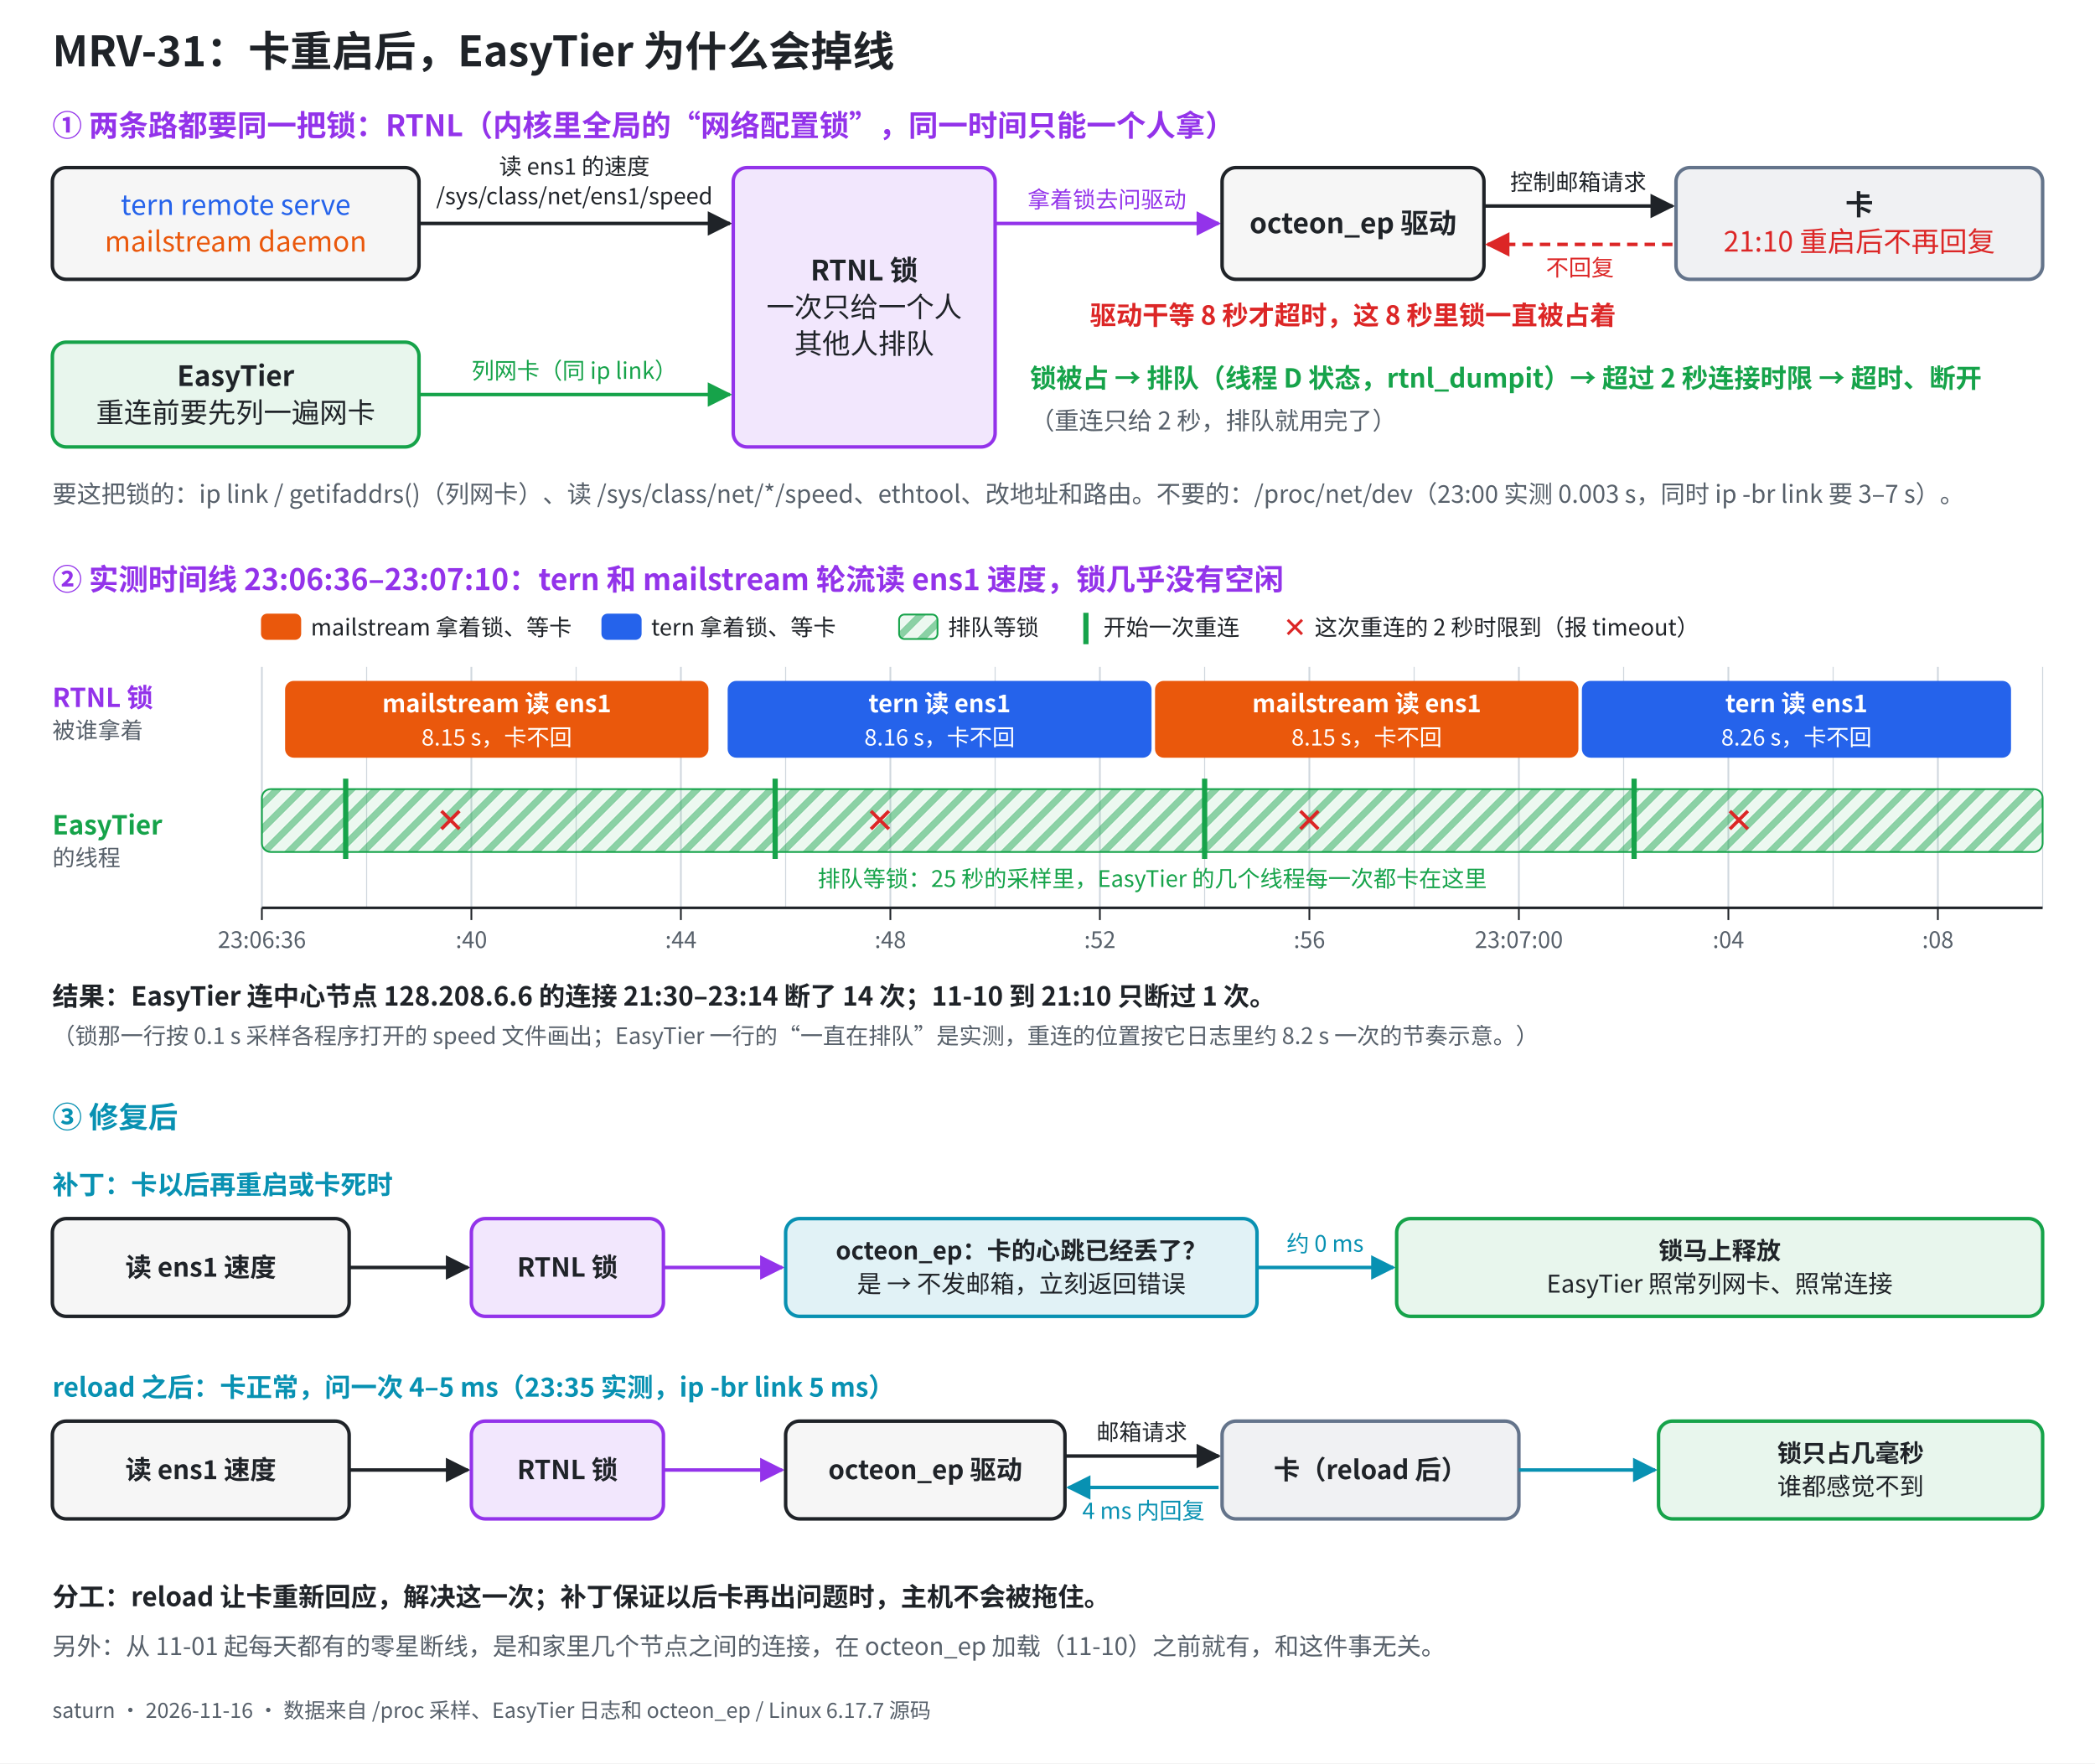
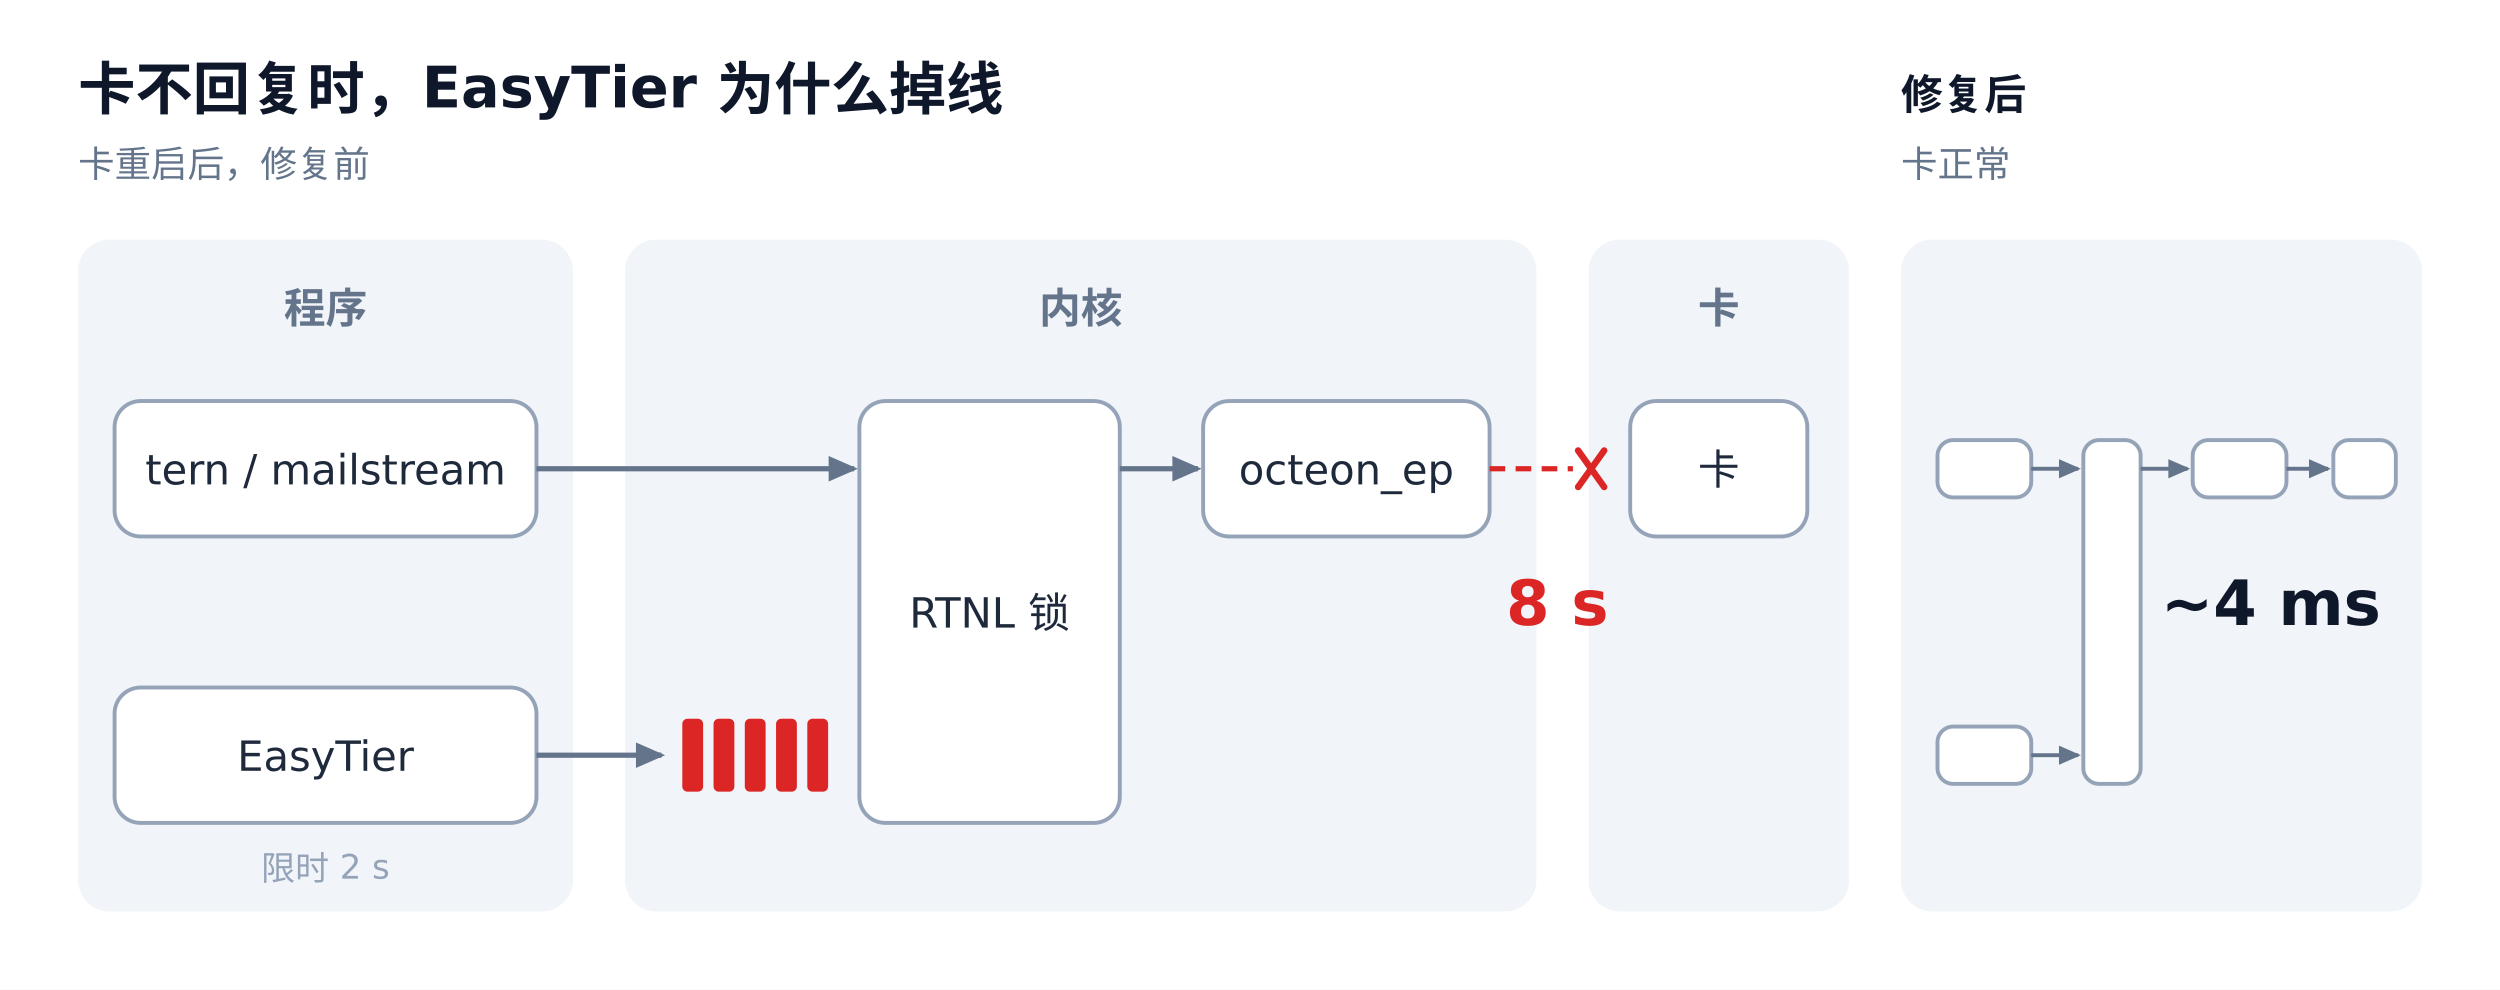
- <svg xmlns="http://www.w3.org/2000/svg" width="1200" height="1010" viewBox="0 0 1200 1010" font-family="Noto Sans CJK SC, Droid Sans Fallback, DejaVu Sans, sans-serif">
+ <svg xmlns="http://www.w3.org/2000/svg" width="960" height="380" viewBox="0 0 960 380" font-family="Droid Sans Fallback, DejaVu Sans, sans-serif">
  <defs>
-     <marker id="a-2563eb" viewBox="0 0 10 10" refX="9" refY="5" markerWidth="7" markerHeight="7" orient="auto-start-reverse">
-       <path d="M0,0 L10,5 L0,10 z" fill="#2563eb" />
+     <marker id="head" viewBox="0 0 10 10" refX="8" refY="5" markerWidth="7" markerHeight="7" orient="auto">
+       <path d="M 1 1.5 L 9 5 L 1 8.5 z" fill="#64748b" />
    </marker>
-     <marker id="a-ea580c" viewBox="0 0 10 10" refX="9" refY="5" markerWidth="7" markerHeight="7" orient="auto-start-reverse">
-       <path d="M0,0 L10,5 L0,10 z" fill="#ea580c" />
-     </marker>
-     <marker id="a-9333ea" viewBox="0 0 10 10" refX="9" refY="5" markerWidth="7" markerHeight="7" orient="auto-start-reverse">
-       <path d="M0,0 L10,5 L0,10 z" fill="#9333ea" />
-     </marker>
-     <marker id="a-64748b" viewBox="0 0 10 10" refX="9" refY="5" markerWidth="7" markerHeight="7" orient="auto-start-reverse">
-       <path d="M0,0 L10,5 L0,10 z" fill="#64748b" />
-     </marker>
-     <marker id="a-16a34a" viewBox="0 0 10 10" refX="9" refY="5" markerWidth="7" markerHeight="7" orient="auto-start-reverse">
-       <path d="M0,0 L10,5 L0,10 z" fill="#16a34a" />
-     </marker>
-     <marker id="a-dc2626" viewBox="0 0 10 10" refX="9" refY="5" markerWidth="7" markerHeight="7" orient="auto-start-reverse">
-       <path d="M0,0 L10,5 L0,10 z" fill="#dc2626" />
-     </marker>
-     <marker id="a-0891b2" viewBox="0 0 10 10" refX="9" refY="5" markerWidth="7" markerHeight="7" orient="auto-start-reverse">
-       <path d="M0,0 L10,5 L0,10 z" fill="#0891b2" />
-     </marker>
-     <marker id="a-1f2328" viewBox="0 0 10 10" refX="9" refY="5" markerWidth="7" markerHeight="7" orient="auto-start-reverse">
-       <path d="M0,0 L10,5 L0,10 z" fill="#1f2328" />
-     </marker>
-     <marker id="a-57606a" viewBox="0 0 10 10" refX="9" refY="5" markerWidth="7" markerHeight="7" orient="auto-start-reverse">
-       <path d="M0,0 L10,5 L0,10 z" fill="#57606a" />
-     </marker>
-     <marker id="a-d0d7de" viewBox="0 0 10 10" refX="9" refY="5" markerWidth="7" markerHeight="7" orient="auto-start-reverse">
-       <path d="M0,0 L10,5 L0,10 z" fill="#d0d7de" />
-     </marker>
-     <pattern id="hatch" patternUnits="userSpaceOnUse" width="10" height="10" patternTransform="rotate(45)">
-       <rect width="10" height="10" fill="#16a34a" fill-opacity="0.08" />
-       <rect width="4" height="10" fill="#16a34a" fill-opacity="0.45" />
-     </pattern>
  </defs>
-   <rect width="1200" height="1010" fill="#ffffff" />
-   <text x="30" y="38" font-size="24" fill="#1f2328" text-anchor="start" font-weight="bold">MRV-31：卡重启后，EasyTier 为什么会掉线</text>
-   <text x="30" y="78" font-size="17" fill="#9333ea" text-anchor="start" font-weight="bold">① 两条路都要同一把锁：RTNL（内核里全局的“网络配置锁”，同一时间只能一个人拿）</text>
-   <rect x="30" y="96" width="210" height="64" rx="8" fill="#1f2328" fill-opacity="0.04" stroke="#1f2328" stroke-width="2" />
-   <text x="135" y="123.1" font-size="16" fill="#2563eb" text-anchor="middle" font-weight="normal">tern remote serve</text>
-   <text x="135" y="144.1" font-size="16" fill="#ea580c" text-anchor="middle" font-weight="normal">mailstream daemon</text>
-   <line x1="240" y1="128" x2="418" y2="128" stroke="#1f2328" stroke-width="2" marker-end="url(#a-1f2328)" />
-   <text x="329" y="100" font-size="13" fill="#1f2328" text-anchor="middle" font-weight="normal">读 ens1 的速度</text>
-   <text x="329" y="117" font-size="13" fill="#1f2328" text-anchor="middle" font-weight="normal">/sys/class/net/ens1/speed</text>
-   <rect x="420" y="96" width="150" height="160" rx="8" fill="#9333ea" fill-opacity="0.12" stroke="#9333ea" stroke-width="2" />
-   <text x="495" y="160.6" font-size="16" fill="#1f2328" text-anchor="middle" font-weight="bold">RTNL 锁</text>
-   <text x="495" y="181.6" font-size="16" fill="#1f2328" text-anchor="middle" font-weight="normal">一次只给一个人</text>
-   <text x="495" y="202.6" font-size="16" fill="#1f2328" text-anchor="middle" font-weight="normal">其他人排队</text>
-   <line x1="570" y1="128" x2="698" y2="128" stroke="#9333ea" stroke-width="2" marker-end="url(#a-9333ea)" />
-   <text x="634" y="119" font-size="13" fill="#9333ea" text-anchor="middle" font-weight="normal">拿着锁去问驱动</text>
-   <rect x="700" y="96" width="150" height="64" rx="8" fill="#1f2328" fill-opacity="0.04" stroke="#1f2328" stroke-width="2" />
-   <text x="775" y="133.6" font-size="16" fill="#1f2328" text-anchor="middle" font-weight="bold">octeon_ep 驱动</text>
-   <line x1="850" y1="118" x2="958" y2="118" stroke="#1f2328" stroke-width="2" marker-end="url(#a-1f2328)" />
-   <text x="904" y="109" font-size="13" fill="#1f2328" text-anchor="middle" font-weight="normal">控制邮箱请求</text>
-   <line x1="958" y1="140" x2="852" y2="140" stroke="#dc2626" stroke-width="2" stroke-dasharray="6 4" marker-end="url(#a-dc2626)" />
-   <text x="905" y="158" font-size="13" fill="#dc2626" text-anchor="middle" font-weight="normal">不回复</text>
-   <rect x="960" y="96" width="210" height="64" rx="8" fill="#64748b" fill-opacity="0.1" stroke="#64748b" stroke-width="2" />
-   <text x="1065" y="123.1" font-size="16" fill="#1f2328" text-anchor="middle" font-weight="bold">卡</text>
-   <text x="1065" y="144.1" font-size="16" fill="#dc2626" text-anchor="middle" font-weight="normal">21:10 重启后不再回复</text>
-   <text x="775" y="186" font-size="15" fill="#dc2626" text-anchor="middle" font-weight="bold">驱动干等 8 秒才超时，这 8 秒里锁一直被占着</text>
-   <rect x="30" y="196" width="210" height="60" rx="8" fill="#16a34a" fill-opacity="0.1" stroke="#16a34a" stroke-width="2" />
-   <text x="135" y="221.1" font-size="16" fill="#1f2328" text-anchor="middle" font-weight="bold">EasyTier</text>
-   <text x="135" y="242.1" font-size="16" fill="#1f2328" text-anchor="middle" font-weight="normal">重连前要先列一遍网卡</text>
-   <line x1="240" y1="226" x2="418" y2="226" stroke="#16a34a" stroke-width="2" marker-end="url(#a-16a34a)" />
-   <text x="329" y="217" font-size="13" fill="#16a34a" text-anchor="middle" font-weight="normal">列网卡（同 ip link）</text>
-   <text x="590" y="222" font-size="15" fill="#16a34a" text-anchor="start" font-weight="bold">锁被占 → 排队（线程 D 状态，rtnl_dumpit）→ 超过 2 秒连接时限 → 超时、断开</text>
-   <text x="590" y="246" font-size="14" fill="#57606a" text-anchor="start" font-weight="normal">（重连只给 2 秒，排队就用完了）</text>
-   <text x="30" y="288" font-size="14" fill="#57606a" text-anchor="start" font-weight="normal">要这把锁的：ip link / getifaddrs()（列网卡）、读 /sys/class/net/*/speed、ethtool、改地址和路由。不要的：/proc/net/dev（23:00 实测 0.003 s，同时 ip -br link 要 3–7 s）。</text>
-   <text x="30" y="338" font-size="17" fill="#9333ea" text-anchor="start" font-weight="bold">② 实测时间线 23:06:36–23:07:10：tern 和 mailstream 轮流读 ens1 速度，锁几乎没有空闲</text>
-   <rect x="150" y="352" width="22" height="14" rx="3" fill="#ea580c" stroke="#ea580c" />
-   <text x="178" y="364" font-size="13" fill="#1f2328" text-anchor="start" font-weight="normal">mailstream 拿着锁、等卡</text>
-   <rect x="345" y="352" width="22" height="14" rx="3" fill="#2563eb" stroke="#2563eb" />
-   <text x="373" y="364" font-size="13" fill="#1f2328" text-anchor="start" font-weight="normal">tern 拿着锁、等卡</text>
-   <rect x="515" y="352" width="22" height="14" rx="3" fill="url(#hatch)" stroke="#16a34a" />
-   <text x="543" y="364" font-size="13" fill="#1f2328" text-anchor="start" font-weight="normal">排队等锁</text>
-   <line x1="622" y1="351" x2="622" y2="369" stroke="#16a34a" stroke-width="3" />
-   <text x="632" y="364" font-size="13" fill="#1f2328" text-anchor="start" font-weight="normal">开始一次重连</text>
-   <text x="735" y="365" font-size="16" fill="#dc2626" font-weight="bold">✕</text>
-   <text x="753" y="364" font-size="13" fill="#1f2328" text-anchor="start" font-weight="normal">这次重连的 2 秒时限到（报 timeout）</text>
-   <line x1="150" y1="382" x2="150" y2="520" stroke="#d0d7de" stroke-width="1" />
-   <line x1="210" y1="382" x2="210" y2="520" stroke="#d0d7de" stroke-width="0.6" />
-   <line x1="270" y1="382" x2="270" y2="520" stroke="#d0d7de" stroke-width="1" />
-   <line x1="330" y1="382" x2="330" y2="520" stroke="#d0d7de" stroke-width="0.6" />
-   <line x1="390" y1="382" x2="390" y2="520" stroke="#d0d7de" stroke-width="1" />
-   <line x1="450" y1="382" x2="450" y2="520" stroke="#d0d7de" stroke-width="0.6" />
-   <line x1="510" y1="382" x2="510" y2="520" stroke="#d0d7de" stroke-width="1" />
-   <line x1="570" y1="382" x2="570" y2="520" stroke="#d0d7de" stroke-width="0.6" />
-   <line x1="630" y1="382" x2="630" y2="520" stroke="#d0d7de" stroke-width="1" />
-   <line x1="690" y1="382" x2="690" y2="520" stroke="#d0d7de" stroke-width="0.6" />
-   <line x1="750" y1="382" x2="750" y2="520" stroke="#d0d7de" stroke-width="1" />
-   <line x1="810" y1="382" x2="810" y2="520" stroke="#d0d7de" stroke-width="0.6" />
-   <line x1="870" y1="382" x2="870" y2="520" stroke="#d0d7de" stroke-width="1" />
-   <line x1="930" y1="382" x2="930" y2="520" stroke="#d0d7de" stroke-width="0.6" />
-   <line x1="990" y1="382" x2="990" y2="520" stroke="#d0d7de" stroke-width="1" />
-   <line x1="1050" y1="382" x2="1050" y2="520" stroke="#d0d7de" stroke-width="0.6" />
-   <line x1="1110" y1="382" x2="1110" y2="520" stroke="#d0d7de" stroke-width="1" />
-   <line x1="1170" y1="382" x2="1170" y2="520" stroke="#d0d7de" stroke-width="0.6" />
-   <line x1="150" y1="520" x2="1170" y2="520" stroke="#1f2328" stroke-width="1.5" />
-   <line x1="150" y1="520" x2="150" y2="527" stroke="#1f2328" />
-   <text x="150" y="543" font-size="13" fill="#57606a" text-anchor="middle" font-weight="normal">23:06:36</text>
-   <line x1="270" y1="520" x2="270" y2="527" stroke="#1f2328" />
-   <text x="270" y="543" font-size="13" fill="#57606a" text-anchor="middle" font-weight="normal">:40</text>
-   <line x1="390" y1="520" x2="390" y2="527" stroke="#1f2328" />
-   <text x="390" y="543" font-size="13" fill="#57606a" text-anchor="middle" font-weight="normal">:44</text>
-   <line x1="510" y1="520" x2="510" y2="527" stroke="#1f2328" />
-   <text x="510" y="543" font-size="13" fill="#57606a" text-anchor="middle" font-weight="normal">:48</text>
-   <line x1="630" y1="520" x2="630" y2="527" stroke="#1f2328" />
-   <text x="630" y="543" font-size="13" fill="#57606a" text-anchor="middle" font-weight="normal">:52</text>
-   <line x1="750" y1="520" x2="750" y2="527" stroke="#1f2328" />
-   <text x="750" y="543" font-size="13" fill="#57606a" text-anchor="middle" font-weight="normal">:56</text>
-   <line x1="870" y1="520" x2="870" y2="527" stroke="#1f2328" />
-   <text x="870" y="543" font-size="13" fill="#57606a" text-anchor="middle" font-weight="normal">23:07:00</text>
-   <line x1="990" y1="520" x2="990" y2="527" stroke="#1f2328" />
-   <text x="990" y="543" font-size="13" fill="#57606a" text-anchor="middle" font-weight="normal">:04</text>
-   <line x1="1110" y1="520" x2="1110" y2="527" stroke="#1f2328" />
-   <text x="1110" y="543" font-size="13" fill="#57606a" text-anchor="middle" font-weight="normal">:08</text>
-   <text x="30" y="405" font-size="15" fill="#9333ea" text-anchor="start" font-weight="bold">RTNL 锁</text>
-   <text x="30" y="423" font-size="13" fill="#57606a" text-anchor="start" font-weight="normal">被谁拿着</text>
-   <text x="30" y="478" font-size="15" fill="#16a34a" text-anchor="start" font-weight="bold">EasyTier</text>
-   <text x="30" y="496" font-size="13" fill="#57606a" text-anchor="start" font-weight="normal">的线程</text>
-   <rect x="163.3" y="390" width="242.5" height="44" rx="5" fill="#ea580c" />
-   <text x="284.55" y="408" font-size="14" fill="#ffffff" text-anchor="middle" font-weight="bold">mailstream 读 ens1</text>
-   <text x="284.55" y="427" font-size="13" fill="#ffffff" text-anchor="middle" font-weight="normal">8.15 s，卡不回</text>
-   <rect x="416.8" y="390" width="242.8" height="44" rx="5" fill="#2563eb" />
-   <text x="538.2" y="408" font-size="14" fill="#ffffff" text-anchor="middle" font-weight="bold">tern 读 ens1</text>
-   <text x="538.2" y="427" font-size="13" fill="#ffffff" text-anchor="middle" font-weight="normal">8.16 s，卡不回</text>
-   <rect x="661.6" y="390" width="242.5" height="44" rx="5" fill="#ea580c" />
-   <text x="782.85" y="408" font-size="14" fill="#ffffff" text-anchor="middle" font-weight="bold">mailstream 读 ens1</text>
-   <text x="782.85" y="427" font-size="13" fill="#ffffff" text-anchor="middle" font-weight="normal">8.15 s，卡不回</text>
-   <rect x="906.1" y="390" width="245.8" height="44" rx="5" fill="#2563eb" />
-   <text x="1029" y="408" font-size="14" fill="#ffffff" text-anchor="middle" font-weight="bold">tern 读 ens1</text>
-   <text x="1029" y="427" font-size="13" fill="#ffffff" text-anchor="middle" font-weight="normal">8.26 s，卡不回</text>
-   <rect x="150" y="452" width="1020" height="36" rx="5" fill="url(#hatch)" stroke="#16a34a" />
-   <line x1="198" y1="446" x2="198" y2="492" stroke="#16a34a" stroke-width="3" />
-   <text x="258" y="477" font-size="20" fill="#dc2626" font-weight="bold" text-anchor="middle">✕</text>
-   <line x1="444" y1="446" x2="444" y2="492" stroke="#16a34a" stroke-width="3" />
-   <text x="504" y="477" font-size="20" fill="#dc2626" font-weight="bold" text-anchor="middle">✕</text>
-   <line x1="690" y1="446" x2="690" y2="492" stroke="#16a34a" stroke-width="3" />
-   <text x="750" y="477" font-size="20" fill="#dc2626" font-weight="bold" text-anchor="middle">✕</text>
-   <line x1="936" y1="446" x2="936" y2="492" stroke="#16a34a" stroke-width="3" />
-   <text x="996" y="477" font-size="20" fill="#dc2626" font-weight="bold" text-anchor="middle">✕</text>
-   <text x="660" y="508" font-size="13" fill="#16a34a" text-anchor="middle" font-weight="normal">排队等锁：25 秒的采样里，EasyTier 的几个线程每一次都卡在这里</text>
-   <text x="30" y="576" font-size="15" fill="#1f2328" text-anchor="start" font-weight="bold">结果：EasyTier 连中心节点 128.208.6.6 的连接 21:30–23:14 断了 14 次；11-10 到 21:10 只断过 1 次。</text>
-   <text x="30" y="598" font-size="13" fill="#57606a" text-anchor="start" font-weight="normal">（锁那一行按 0.1 s 采样各程序打开的 speed 文件画出；EasyTier 一行的“一直在排队”是实测，重连的位置按它日志里约 8.2 s 一次的节奏示意。）</text>
-   <text x="30" y="646" font-size="17" fill="#0891b2" text-anchor="start" font-weight="bold">③ 修复后</text>
-   <text x="30" y="684" font-size="15" fill="#0891b2" text-anchor="start" font-weight="bold">补丁：卡以后再重启或卡死时</text>
-   <rect x="30" y="698" width="170" height="56" rx="8" fill="#1f2328" fill-opacity="0.04" stroke="#1f2328" stroke-width="2" />
-   <text x="115" y="731.25" font-size="15" fill="#1f2328" text-anchor="middle" font-weight="bold">读 ens1 速度</text>
-   <line x1="200" y1="726" x2="268" y2="726" stroke="#1f2328" stroke-width="2" marker-end="url(#a-1f2328)" />
-   <rect x="270" y="698" width="110" height="56" rx="8" fill="#9333ea" fill-opacity="0.12" stroke="#9333ea" stroke-width="2" />
-   <text x="325" y="731.25" font-size="15" fill="#1f2328" text-anchor="middle" font-weight="bold">RTNL 锁</text>
-   <line x1="380" y1="726" x2="448" y2="726" stroke="#9333ea" stroke-width="2" marker-end="url(#a-9333ea)" />
-   <rect x="450" y="698" width="270" height="56" rx="8" fill="#0891b2" fill-opacity="0.12" stroke="#0891b2" stroke-width="2" />
-   <text x="585" y="721.4" font-size="14" fill="#1f2328" text-anchor="middle" font-weight="bold">octeon_ep：卡的心跳已经丢了？</text>
-   <text x="585" y="740.4" font-size="14" fill="#1f2328" text-anchor="middle" font-weight="normal">是 → 不发邮箱，立刻返回错误</text>
-   <line x1="720" y1="726" x2="798" y2="726" stroke="#0891b2" stroke-width="2" marker-end="url(#a-0891b2)" />
-   <text x="759" y="717" font-size="13" fill="#0891b2" text-anchor="middle" font-weight="normal">约 0 ms</text>
-   <rect x="800" y="698" width="370" height="56" rx="8" fill="#16a34a" fill-opacity="0.1" stroke="#16a34a" stroke-width="2" />
-   <text x="985" y="721.4" font-size="14" fill="#1f2328" text-anchor="middle" font-weight="bold">锁马上释放</text>
-   <text x="985" y="740.4" font-size="14" fill="#1f2328" text-anchor="middle" font-weight="normal">EasyTier 照常列网卡、照常连接</text>
-   <text x="30" y="800" font-size="15" fill="#0891b2" text-anchor="start" font-weight="bold">reload 之后：卡正常，问一次 4–5 ms（23:35 实测，ip -br link 5 ms）</text>
-   <rect x="30" y="814" width="170" height="56" rx="8" fill="#1f2328" fill-opacity="0.04" stroke="#1f2328" stroke-width="2" />
-   <text x="115" y="847.25" font-size="15" fill="#1f2328" text-anchor="middle" font-weight="bold">读 ens1 速度</text>
-   <line x1="200" y1="842" x2="268" y2="842" stroke="#1f2328" stroke-width="2" marker-end="url(#a-1f2328)" />
-   <rect x="270" y="814" width="110" height="56" rx="8" fill="#9333ea" fill-opacity="0.12" stroke="#9333ea" stroke-width="2" />
-   <text x="325" y="847.25" font-size="15" fill="#1f2328" text-anchor="middle" font-weight="bold">RTNL 锁</text>
-   <line x1="380" y1="842" x2="448" y2="842" stroke="#9333ea" stroke-width="2" marker-end="url(#a-9333ea)" />
-   <rect x="450" y="814" width="160" height="56" rx="8" fill="#1f2328" fill-opacity="0.04" stroke="#1f2328" stroke-width="2" />
-   <text x="530" y="847.25" font-size="15" fill="#1f2328" text-anchor="middle" font-weight="bold">octeon_ep 驱动</text>
-   <line x1="610" y1="834" x2="698" y2="834" stroke="#1f2328" stroke-width="2" marker-end="url(#a-1f2328)" />
-   <text x="654" y="825" font-size="13" fill="#1f2328" text-anchor="middle" font-weight="normal">邮箱请求</text>
-   <line x1="698" y1="852" x2="612" y2="852" stroke="#0891b2" stroke-width="2" marker-end="url(#a-0891b2)" />
-   <text x="655" y="870" font-size="13" fill="#0891b2" text-anchor="middle" font-weight="normal">4 ms 内回复</text>
-   <rect x="700" y="814" width="170" height="56" rx="8" fill="#64748b" fill-opacity="0.1" stroke="#64748b" stroke-width="2" />
-   <text x="785" y="847.25" font-size="15" fill="#1f2328" text-anchor="middle" font-weight="bold">卡（reload 后）</text>
-   <line x1="870" y1="842" x2="948" y2="842" stroke="#0891b2" stroke-width="2" marker-end="url(#a-0891b2)" />
-   <rect x="950" y="814" width="220" height="56" rx="8" fill="#16a34a" fill-opacity="0.1" stroke="#16a34a" stroke-width="2" />
-   <text x="1060" y="837.4" font-size="14" fill="#1f2328" text-anchor="middle" font-weight="bold">锁只占几毫秒</text>
-   <text x="1060" y="856.4" font-size="14" fill="#1f2328" text-anchor="middle" font-weight="normal">谁都感觉不到</text>
-   <text x="30" y="920" font-size="15" fill="#1f2328" text-anchor="start" font-weight="bold">分工：reload 让卡重新回应，解决这一次；补丁保证以后卡再出问题时，主机不会被拖住。</text>
-   <text x="30" y="948" font-size="14" fill="#57606a" text-anchor="start" font-weight="normal">另外：从 11-01 起每天都有的零星断线，是和家里几个节点之间的连接，在 octeon_ep 加载（11-10）之前就有，和这件事无关。</text>
-   <text x="30" y="984" font-size="12" fill="#57606a" text-anchor="start" font-weight="normal">saturn · 2026-11-16 · 数据来自 /proc 采样、EasyTier 日志和 octeon_ep / Linux 6.17.7 源码</text>
+   <rect width="960" height="380" fill="white" />
+   <text x="30" y="42" font-size="22" font-weight="bold" fill="#0f172a">卡不回复时，EasyTier 为什么掉线</text>
+   <text x="30" y="68" font-size="14" fill="#64748b">卡重启后，修复前</text>
+   <text x="730" y="42" font-size="16" font-weight="bold" fill="#0f172a">修复后</text>
+   <text x="730" y="68" font-size="14" fill="#64748b">卡正常</text>
+   <g fill="#f1f5f9">
+     <rect x="30" y="92" width="190" height="258" rx="12" />
+     <rect x="240" y="92" width="350" height="258" rx="12" />
+     <rect x="610" y="92" width="100" height="258" rx="12" />
+     <rect x="730" y="92" width="200" height="258" rx="12" />
+   </g>
+   <g font-size="16" font-weight="bold" fill="#64748b" text-anchor="middle">
+     <text x="125" y="124">程序</text>
+     <text x="415" y="124">内核</text>
+     <text x="660" y="124">卡</text>
+   </g>
+   <g fill="white" stroke="#94a3b8" stroke-width="1.5">
+     <rect x="44" y="154" width="162" height="52" rx="10" />
+     <rect x="44" y="264" width="162" height="52" rx="10" />
+     <rect x="330" y="154" width="100" height="162" rx="10" />
+     <rect x="462" y="154" width="110" height="52" rx="10" />
+     <rect x="626" y="154" width="68" height="52" rx="10" />
+   </g>
+   <g font-size="16" fill="#1e293b" text-anchor="middle">
+     <text x="125" y="186">tern / mailstream</text>
+     <text x="125" y="296">EasyTier</text>
+     <text x="380" y="241">RTNL 锁</text>
+     <text x="517" y="186">octeon_ep</text>
+     <text x="660" y="186">卡</text>
+   </g>
+   <g stroke="#64748b" stroke-width="2" fill="none" marker-end="url(#head)">
+     <line x1="206" y1="180" x2="328" y2="180" />
+     <line x1="430" y1="180" x2="460" y2="180" />
+     <line x1="206" y1="290" x2="254" y2="290" />
+   </g>
+   <line x1="572" y1="180" x2="604" y2="180" stroke="#dc2626" stroke-width="2" stroke-dasharray="6 4" />
+   <g stroke="#dc2626" stroke-width="2.5" stroke-linecap="round">
+     <line x1="606" y1="173" x2="616" y2="187" />
+     <line x1="616" y1="173" x2="606" y2="187" />
+   </g>
+   <text x="598" y="240" font-size="24" font-weight="bold" fill="#dc2626" text-anchor="middle">8 s</text>
+   <g fill="#dc2626">
+     <rect x="262" y="276" width="8" height="28" rx="2" />
+     <rect x="274" y="276" width="8" height="28" rx="2" />
+     <rect x="286" y="276" width="8" height="28" rx="2" />
+     <rect x="298" y="276" width="8" height="28" rx="2" />
+     <rect x="310" y="276" width="8" height="28" rx="2" />
+   </g>
+   <text x="125" y="338" font-size="13" fill="#94a3b8" text-anchor="middle">限时 2 s</text>
+   <g fill="white" stroke="#94a3b8" stroke-width="1.5">
+     <rect x="744" y="169" width="36" height="22" rx="6" />
+     <rect x="744" y="279" width="36" height="22" rx="6" />
+     <rect x="800" y="169" width="22" height="132" rx="6" />
+     <rect x="842" y="169" width="36" height="22" rx="6" />
+     <rect x="896" y="169" width="24" height="22" rx="6" />
+   </g>
+   <g stroke="#64748b" stroke-width="1.5" fill="none" marker-end="url(#head)">
+     <line x1="780" y1="180" x2="798" y2="180" />
+     <line x1="822" y1="180" x2="840" y2="180" />
+     <line x1="878" y1="180" x2="894" y2="180" />
+     <line x1="780" y1="290" x2="798" y2="290" />
+   </g>
+   <text x="872" y="240" font-size="24" font-weight="bold" fill="#0f172a" text-anchor="middle">~4 ms</text>
</svg>
